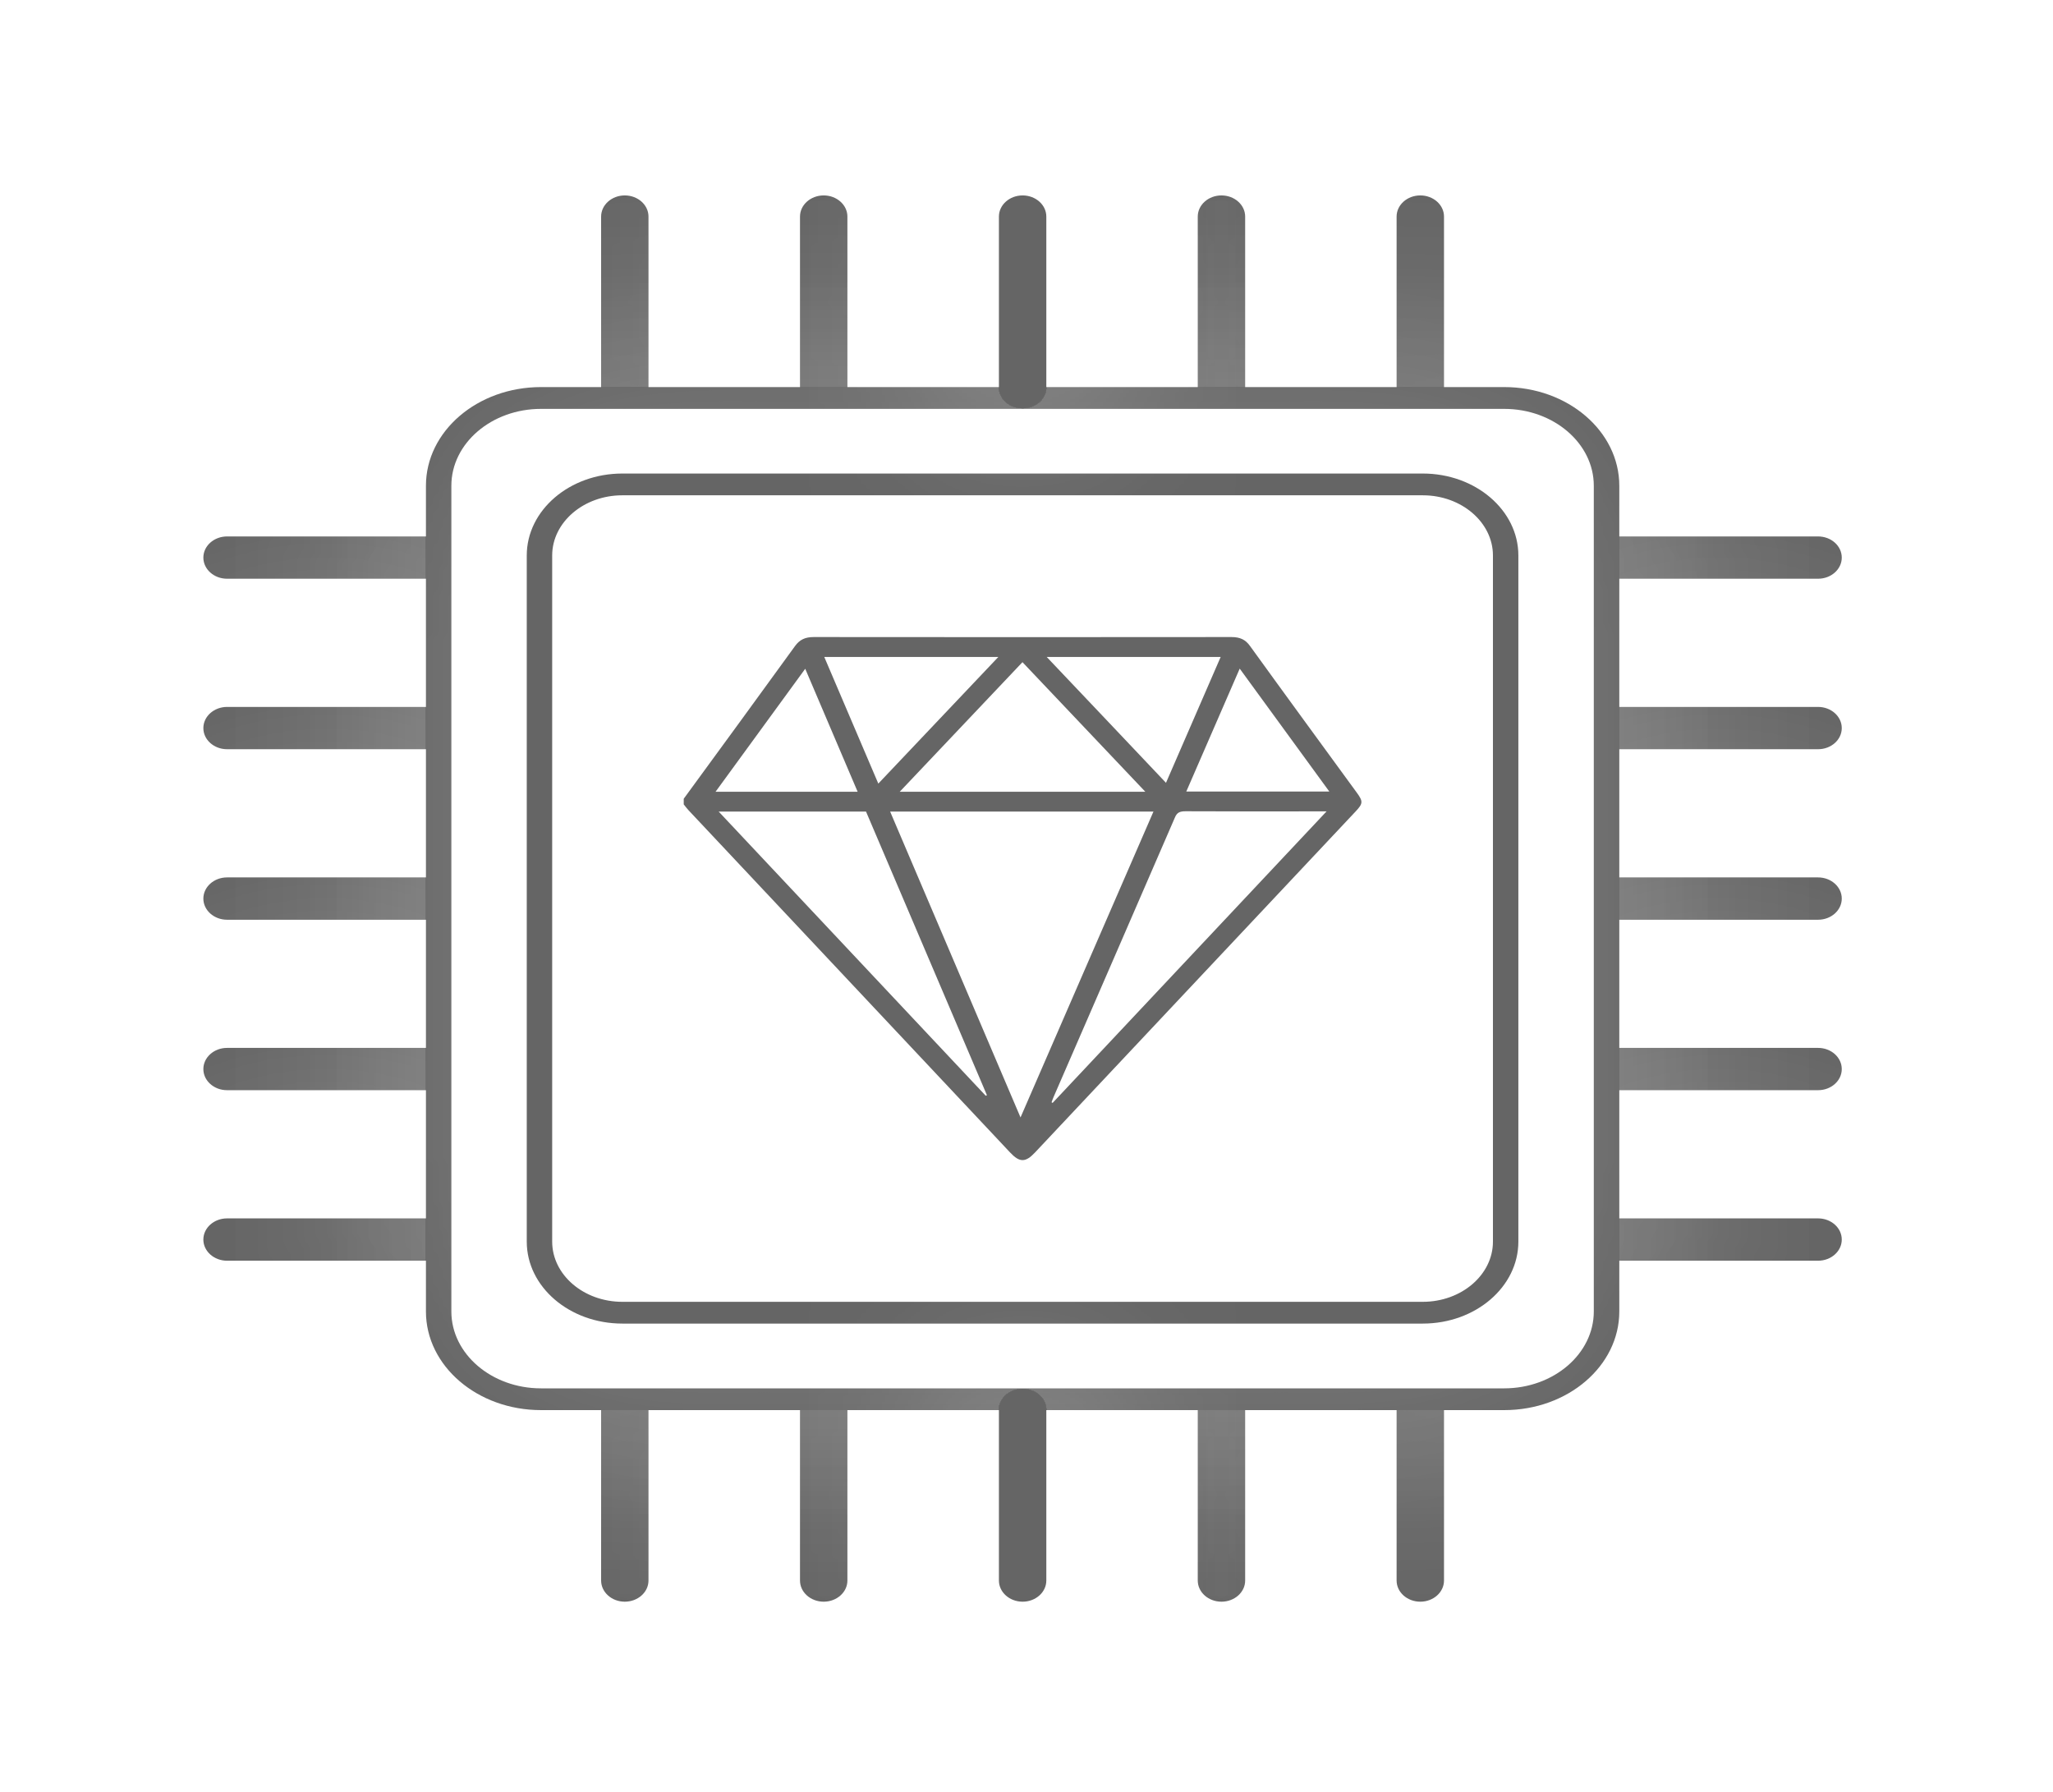
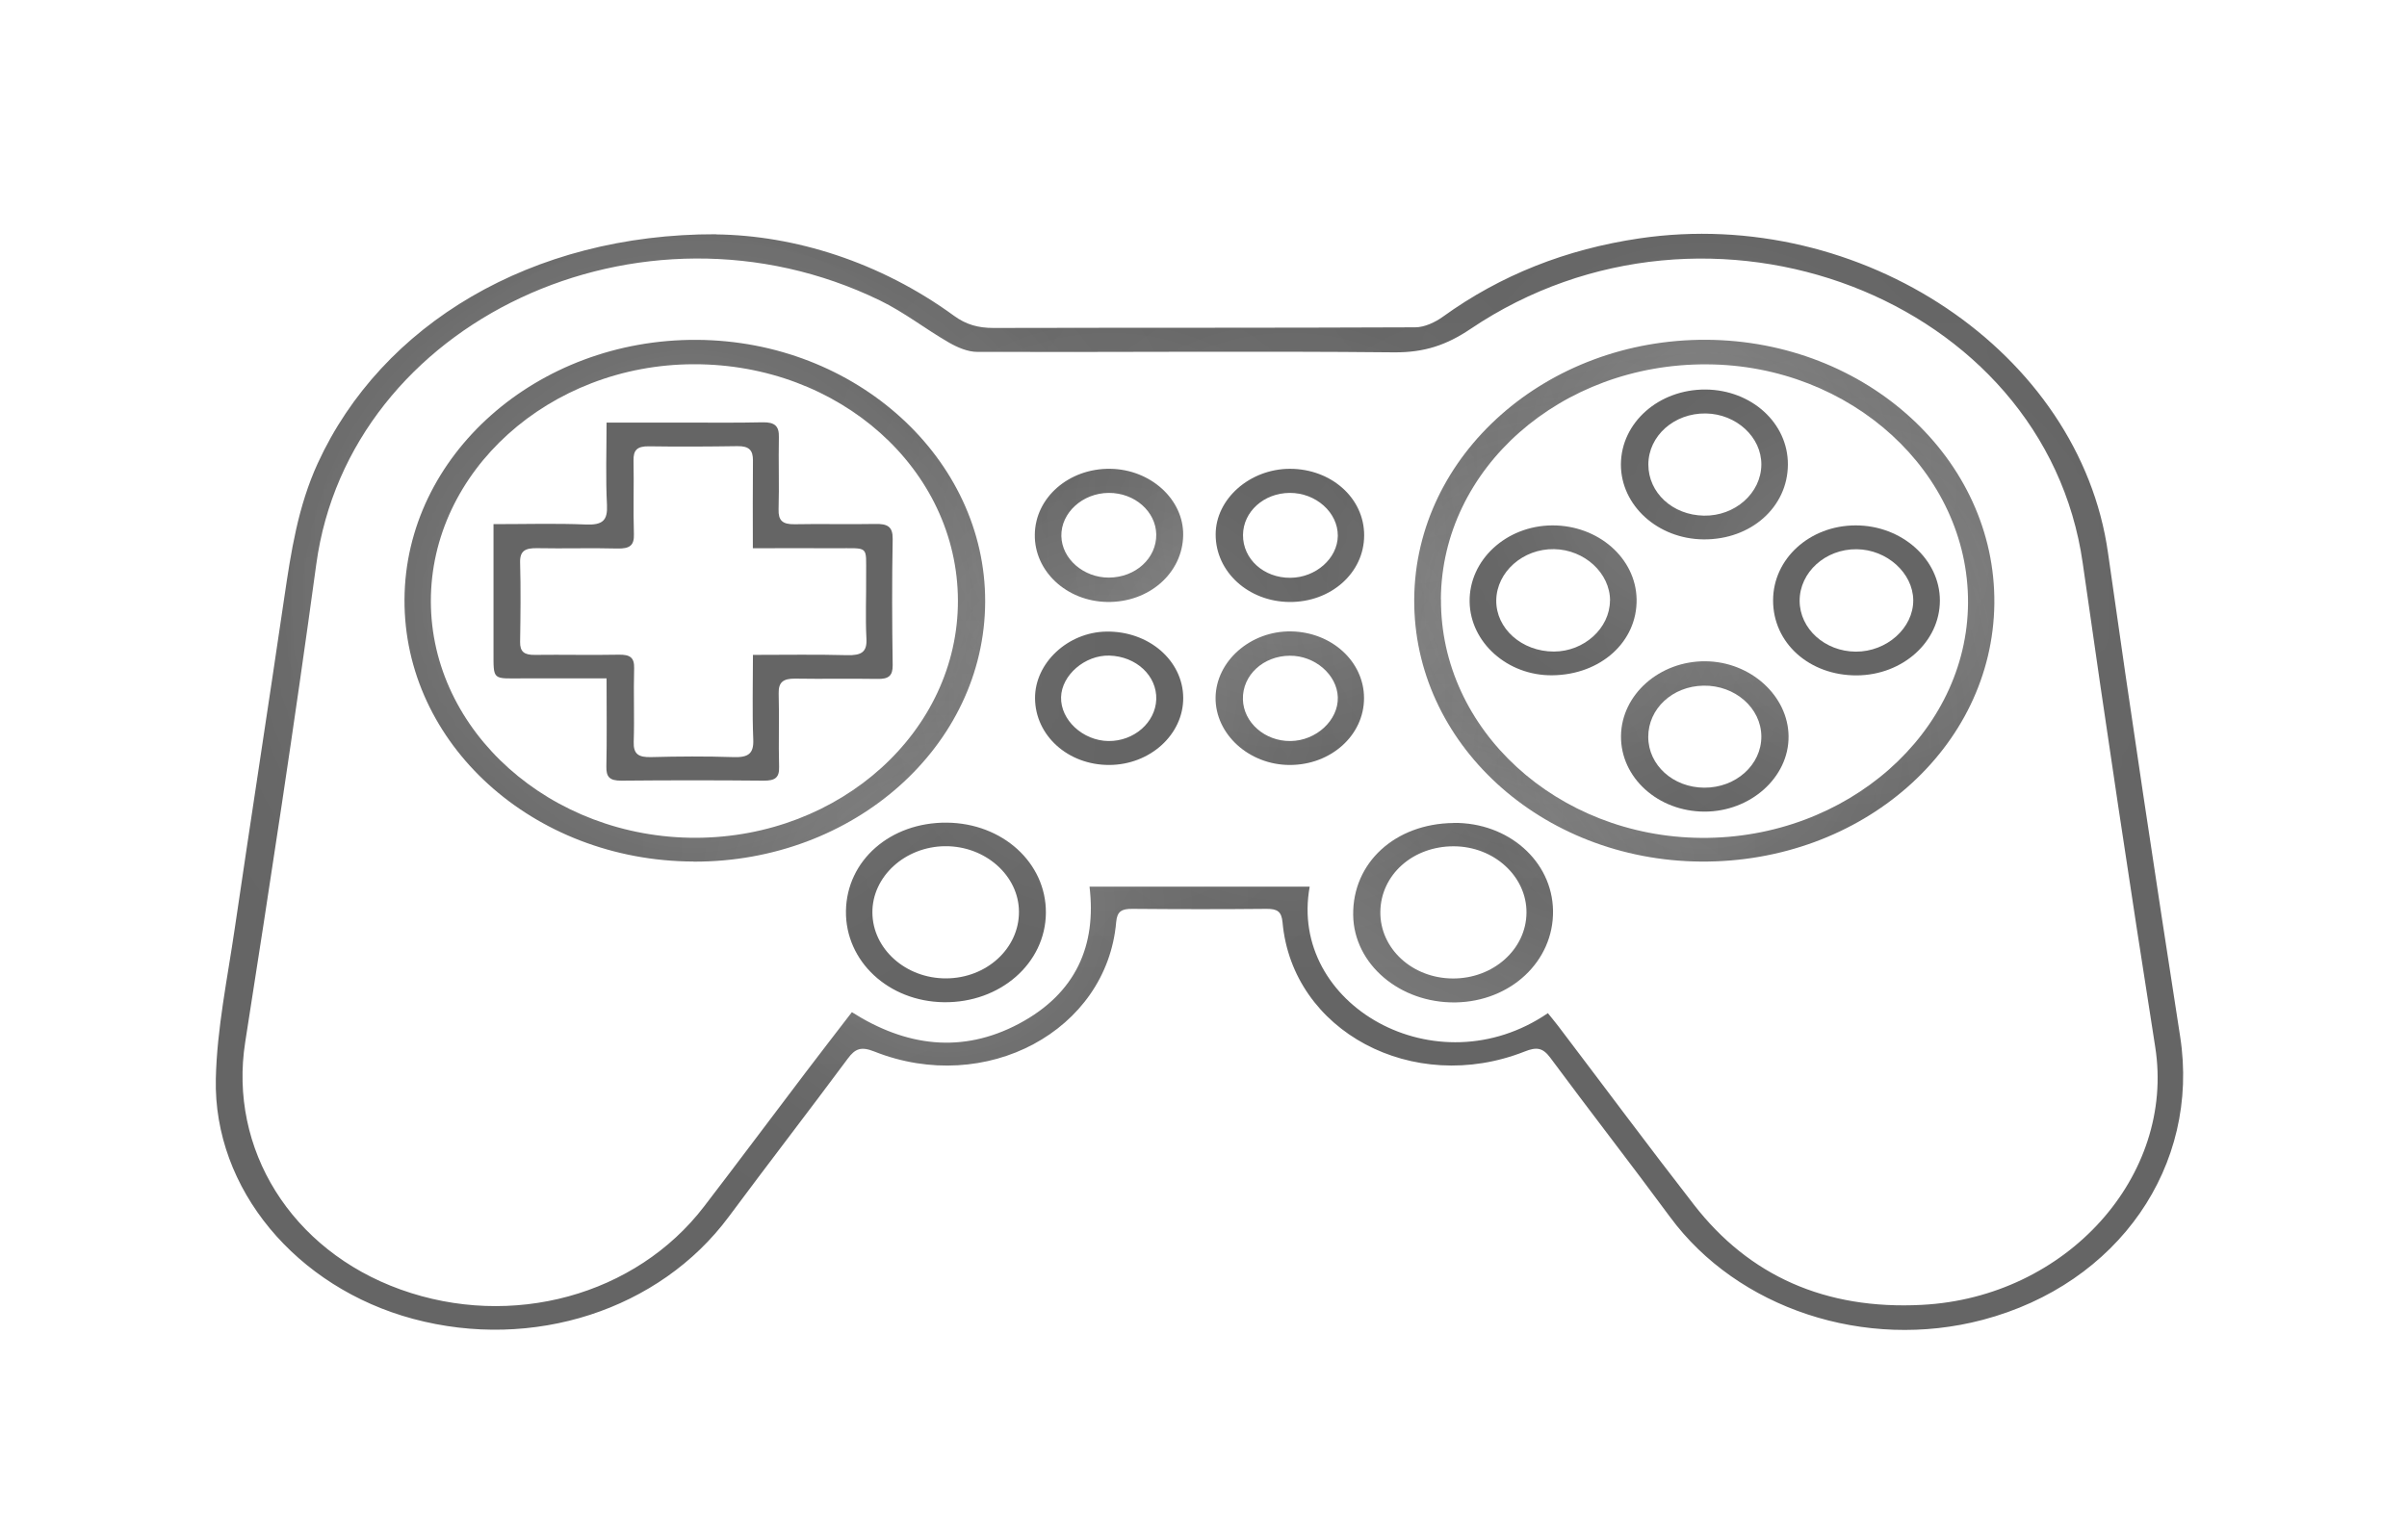
- <svg xmlns="http://www.w3.org/2000/svg" width="55" height="48" viewBox="0 0 55 48" fill="none">
-   <g filter="url(#filter0_d_524_1876)">
-     <path fill-rule="evenodd" clip-rule="evenodd" d="M42.743 14.937C42.743 14.623 43.028 14.37 43.378 14.37H48.706C49.057 14.37 49.341 14.623 49.341 14.937C49.341 15.249 49.057 15.503 48.706 15.503H43.378C43.028 15.503 42.743 15.249 42.743 14.937Z" fill="#656565" />
+ <svg xmlns="http://www.w3.org/2000/svg" width="75" height="48" viewBox="0 0 75 48" fill="none">
+   <g filter="url(#filter0_d_524_1920)">
+     <path d="M44.066 18.67C44.1 14.179 48.185 10.56 53.181 10.591C58.161 10.621 62.19 14.319 62.142 18.814C62.092 23.311 58.017 26.893 52.993 26.854C48.019 26.814 44.031 23.159 44.066 18.67ZM44.899 18.676C44.877 22.745 48.52 26.083 53.015 26.116C57.55 26.147 61.303 22.835 61.322 18.788C61.341 14.73 57.679 11.381 53.19 11.356C48.63 11.328 44.921 14.604 44.896 18.678L44.899 18.676Z" fill="#656565" />
  </g>
-   <g filter="url(#filter1_d_524_1876)">
-     <path fill-rule="evenodd" clip-rule="evenodd" d="M42.743 19.504C42.743 19.191 43.028 18.937 43.378 18.937H48.706C49.057 18.937 49.341 19.191 49.341 19.504C49.341 19.817 49.057 20.07 48.706 20.07H43.378C43.028 20.07 42.743 19.817 42.743 19.504Z" fill="#656565" />
+   <g filter="url(#filter1_d_524_1920)">
+     <path d="M45.29 25.649C46.997 25.63 48.369 26.84 48.391 28.387C48.413 29.958 47.075 31.216 45.353 31.244C43.614 31.269 42.183 30.048 42.164 28.52C42.142 26.89 43.47 25.672 45.29 25.652V25.649ZM47.564 28.449C47.573 27.315 46.552 26.381 45.296 26.378C44.021 26.375 43.022 27.267 43.01 28.424C43 29.569 44.006 30.492 45.268 30.498C46.53 30.504 47.555 29.589 47.564 28.449Z" fill="#656565" />
  </g>
-   <g filter="url(#filter2_d_524_1876)">
-     <path fill-rule="evenodd" clip-rule="evenodd" d="M42.743 24.071C42.743 23.758 43.028 23.504 43.378 23.504H48.706C49.057 23.504 49.341 23.758 49.341 24.071C49.341 24.384 49.057 24.638 48.706 24.638H43.378C43.028 24.638 42.743 24.384 42.743 24.071Z" fill="#656565" />
+   <g filter="url(#filter2_d_524_1920)">
+     <path d="M22.315 7.306C24.755 7.337 27.418 8.159 29.729 9.845C30.108 10.12 30.481 10.222 30.957 10.222C35.336 10.211 39.718 10.222 44.098 10.202C44.389 10.202 44.724 10.042 44.962 9.87C46.763 8.57 48.799 7.768 51.083 7.43C58.011 6.409 64.802 10.982 65.683 17.229C66.394 22.261 67.152 27.287 67.932 32.31C68.555 36.332 66.012 40.021 61.78 41.138C58.118 42.106 54.14 40.787 52.038 37.933C50.81 36.267 49.535 34.629 48.304 32.966C48.072 32.654 47.878 32.626 47.506 32.775C44.026 34.148 40.267 32.142 39.963 28.748C39.931 28.416 39.809 28.325 39.462 28.328C38.071 28.342 36.68 28.34 35.289 28.328C34.951 28.325 34.81 28.401 34.779 28.739C34.487 32.13 30.713 34.154 27.245 32.775C26.832 32.611 26.647 32.682 26.415 32.997C25.191 34.646 23.931 36.276 22.707 37.925C20.552 40.829 16.611 42.112 12.871 41.107C9.238 40.131 6.647 37.063 6.725 33.622C6.76 32.054 7.089 30.489 7.317 28.925C7.822 25.491 8.354 22.058 8.858 18.625C9.068 17.201 9.284 15.785 9.902 14.437C11.891 10.106 16.567 7.287 22.315 7.301V7.306ZM48.226 31.573C48.336 31.711 48.448 31.843 48.555 31.984C49.965 33.841 51.355 35.713 52.787 37.556C54.503 39.765 56.874 40.829 59.885 40.671C64.398 40.438 67.784 36.647 67.155 32.634C66.365 27.611 65.611 22.584 64.896 17.553C63.722 9.285 53.25 5.249 45.824 10.25C45.072 10.757 44.38 10.99 43.434 10.982C39.105 10.939 34.776 10.982 30.45 10.968C30.155 10.968 29.83 10.827 29.57 10.678C28.84 10.258 28.179 9.735 27.421 9.366C19.966 5.742 10.885 10.022 9.855 17.587C9.178 22.559 8.417 27.523 7.64 32.485C7.12 35.806 9.065 38.966 12.483 40.193C15.944 41.437 19.812 40.381 21.939 37.604C22.995 36.228 24.029 34.84 25.078 33.459C25.557 32.828 26.04 32.203 26.544 31.548C28.22 32.614 29.971 32.853 31.75 31.908C33.535 30.959 34.168 29.459 33.949 27.636H40.809C40.135 31.32 44.755 33.957 48.235 31.576L48.226 31.573Z" fill="#656565" />
  </g>
-   <g filter="url(#filter3_d_524_1876)">
-     <path fill-rule="evenodd" clip-rule="evenodd" d="M42.743 28.638C42.743 28.325 43.028 28.071 43.378 28.071H48.706C49.057 28.071 49.341 28.325 49.341 28.638C49.341 28.951 49.057 29.204 48.706 29.204H43.378C43.028 29.204 42.743 28.951 42.743 28.638Z" fill="#656565" />
+   <g filter="url(#filter3_d_524_1920)">
+     <path d="M21.607 26.853C16.604 26.834 12.579 23.181 12.604 18.681C12.629 14.201 16.726 10.562 21.716 10.593C26.672 10.621 30.712 14.296 30.697 18.76C30.681 23.248 26.612 26.876 21.607 26.856V26.853ZM29.848 18.72C29.838 14.629 26.161 11.341 21.61 11.353C17.112 11.364 13.422 14.696 13.425 18.74C13.428 22.795 17.159 26.124 21.685 26.113C26.195 26.099 29.857 22.784 29.848 18.718V18.72Z" fill="#656565" />
  </g>
-   <g filter="url(#filter4_d_524_1876)">
-     <path fill-rule="evenodd" clip-rule="evenodd" d="M42.743 33.205C42.743 32.892 43.028 32.638 43.378 32.638H48.706C49.057 32.638 49.341 32.892 49.341 33.205C49.341 33.518 49.057 33.772 48.706 33.772H43.378C43.028 33.772 42.743 33.518 42.743 33.205Z" fill="#656565" />
+   <g filter="url(#filter4_d_524_1920)">
+     <path d="M26.359 28.396C26.381 26.82 27.74 25.627 29.5 25.641C31.239 25.655 32.602 26.896 32.589 28.455C32.576 30.025 31.167 31.261 29.41 31.238C27.684 31.216 26.337 29.96 26.359 28.393V28.396ZM31.75 28.424C31.75 27.296 30.706 26.367 29.453 26.375C28.201 26.384 27.173 27.321 27.183 28.447C27.192 29.581 28.226 30.501 29.482 30.495C30.738 30.49 31.753 29.564 31.75 28.421V28.424Z" fill="#656565" />
  </g>
-   <g filter="url(#filter5_d_524_1876)">
-     <path fill-rule="evenodd" clip-rule="evenodd" d="M5.448 14.937C5.448 14.623 5.733 14.37 6.083 14.37H11.411C11.762 14.37 12.046 14.623 12.046 14.937C12.046 15.249 11.762 15.503 11.411 15.503H6.083C5.733 15.503 5.448 15.249 5.448 14.937Z" fill="#656565" />
+   <g filter="url(#filter5_d_524_1920)">
+     <path d="M36.867 16.683C36.848 17.868 35.796 18.788 34.49 18.762C33.23 18.737 32.228 17.803 32.244 16.663C32.256 15.509 33.306 14.595 34.593 14.612C35.852 14.628 36.886 15.568 36.867 16.686V16.683ZM36.028 16.657C36.015 15.94 35.354 15.36 34.549 15.363C33.732 15.366 33.055 15.985 33.071 16.711C33.086 17.42 33.766 18.008 34.556 18.003C35.386 17.997 36.04 17.398 36.028 16.655V16.657Z" fill="#656565" />
  </g>
-   <g filter="url(#filter6_d_524_1876)">
-     <path fill-rule="evenodd" clip-rule="evenodd" d="M5.448 19.504C5.448 19.191 5.733 18.937 6.083 18.937H11.411C11.762 18.937 12.046 19.191 12.046 19.504C12.046 19.817 11.762 20.07 11.411 20.07H6.083C5.733 20.07 5.448 19.817 5.448 19.504Z" fill="#656565" />
+   <g filter="url(#filter6_d_524_1920)">
+     <path d="M40.188 23.843C38.919 23.843 37.867 22.883 37.876 21.746C37.889 20.606 38.966 19.661 40.228 19.68C41.494 19.7 42.502 20.62 42.502 21.76C42.502 22.917 41.472 23.846 40.185 23.843H40.188ZM40.21 23.097C41.011 23.091 41.707 22.447 41.685 21.732C41.663 21.031 40.971 20.432 40.188 20.438C39.361 20.443 38.709 21.048 38.728 21.797C38.744 22.517 39.411 23.105 40.206 23.097H40.21Z" fill="#656565" />
  </g>
-   <g filter="url(#filter7_d_524_1876)">
-     <path fill-rule="evenodd" clip-rule="evenodd" d="M5.448 24.071C5.448 23.758 5.733 23.504 6.083 23.504H11.411C11.762 23.504 12.046 23.758 12.046 24.071C12.046 24.384 11.762 24.638 11.411 24.638H6.083C5.733 24.638 5.448 24.384 5.448 24.071Z" fill="#656565" />
+   <g filter="url(#filter7_d_524_1920)">
+     <path d="M42.506 16.692C42.503 17.857 41.469 18.774 40.179 18.763C38.894 18.752 37.876 17.82 37.879 16.658C37.879 15.552 38.941 14.615 40.191 14.612C41.485 14.612 42.512 15.529 42.506 16.692ZM38.731 16.675C38.725 17.426 39.38 18.017 40.21 18.009C41.002 18.003 41.679 17.401 41.685 16.7C41.691 15.974 41.002 15.36 40.188 15.363C39.383 15.366 38.738 15.946 38.731 16.672V16.675Z" fill="#656565" />
  </g>
-   <g filter="url(#filter8_d_524_1876)">
-     <path fill-rule="evenodd" clip-rule="evenodd" d="M5.448 28.638C5.448 28.325 5.733 28.071 6.083 28.071H11.411C11.762 28.071 12.046 28.325 12.046 28.638C12.046 28.951 11.762 29.204 11.411 29.204H6.083C5.733 29.204 5.448 28.951 5.448 28.638Z" fill="#656565" />
+   <g filter="url(#filter8_d_524_1920)">
+     <path d="M34.565 23.843C33.281 23.848 32.257 22.928 32.251 21.763C32.244 20.665 33.272 19.706 34.468 19.686C35.79 19.663 36.858 20.584 36.868 21.746C36.877 22.891 35.837 23.84 34.562 23.843H34.565ZM34.54 23.097C35.333 23.105 36.003 22.52 36.028 21.799C36.053 21.062 35.402 20.457 34.565 20.434C33.807 20.415 33.081 21.04 33.062 21.729C33.043 22.441 33.742 23.088 34.54 23.097Z" fill="#656565" />
  </g>
-   <g filter="url(#filter9_d_524_1876)">
-     <path fill-rule="evenodd" clip-rule="evenodd" d="M5.448 33.205C5.448 32.892 5.733 32.638 6.083 32.638H11.411C11.762 32.638 12.046 32.892 12.046 33.205C12.046 33.518 11.762 33.772 11.411 33.772H6.083C5.733 33.772 5.448 33.518 5.448 33.205Z" fill="#656565" />
+   <g filter="url(#filter9_d_524_1920)">
+     <path d="M15.377 16.337C16.385 16.337 17.319 16.309 18.252 16.348C18.788 16.371 18.935 16.213 18.913 15.741C18.869 14.905 18.9 14.063 18.9 13.171C19.737 13.171 20.498 13.171 21.259 13.171C22.092 13.171 22.929 13.182 23.762 13.163C24.15 13.154 24.279 13.289 24.269 13.627C24.254 14.376 24.282 15.127 24.26 15.876C24.25 16.219 24.376 16.348 24.764 16.34C25.597 16.323 26.434 16.348 27.267 16.331C27.652 16.323 27.821 16.41 27.815 16.799C27.79 18.11 27.796 19.422 27.815 20.733C27.818 21.065 27.69 21.169 27.333 21.161C26.481 21.147 25.629 21.166 24.78 21.152C24.401 21.147 24.254 21.265 24.263 21.614C24.285 22.379 24.254 23.145 24.276 23.907C24.285 24.239 24.15 24.335 23.793 24.332C22.315 24.318 20.839 24.318 19.361 24.332C18.985 24.335 18.888 24.208 18.894 23.893C18.913 23.007 18.9 22.12 18.9 21.144C18.017 21.144 17.187 21.144 16.36 21.144C15.317 21.144 15.38 21.242 15.377 20.26C15.377 18.982 15.377 17.702 15.377 16.334V16.337ZM23.452 20.412C24.492 20.412 25.447 20.395 26.396 20.421C26.841 20.432 27.023 20.325 26.997 19.9C26.963 19.247 26.994 18.588 26.988 17.933C26.982 16.982 27.098 17.094 26.033 17.088C25.187 17.083 24.344 17.088 23.458 17.088C23.458 16.126 23.452 15.24 23.461 14.353C23.464 14.041 23.348 13.9 22.979 13.906C22.058 13.92 21.137 13.925 20.216 13.911C19.846 13.906 19.734 14.035 19.74 14.353C19.756 15.119 19.727 15.884 19.752 16.647C19.765 17.001 19.621 17.105 19.239 17.097C18.405 17.074 17.572 17.103 16.739 17.086C16.376 17.08 16.197 17.162 16.206 17.527C16.229 18.355 16.219 19.182 16.206 20.007C16.2 20.316 16.338 20.418 16.67 20.412C17.538 20.401 18.409 20.423 19.276 20.406C19.637 20.398 19.768 20.499 19.759 20.829C19.737 21.594 19.771 22.36 19.746 23.122C19.734 23.499 19.887 23.609 20.291 23.598C21.14 23.575 21.995 23.57 22.844 23.598C23.314 23.615 23.489 23.494 23.471 23.052C23.436 22.196 23.461 21.341 23.461 20.409L23.452 20.412Z" fill="#656565" />
  </g>
-   <g filter="url(#filter10_d_524_1876)">
-     <path fill-rule="evenodd" clip-rule="evenodd" d="M16.738 37.205C17.089 37.205 17.373 37.459 17.373 37.772V42.339C17.373 42.652 17.089 42.906 16.738 42.906C16.388 42.906 16.104 42.652 16.104 42.339V37.772C16.104 37.459 16.388 37.205 16.738 37.205Z" fill="#656565" />
+   <g filter="url(#filter10_d_524_1920)">
+     <path d="M53.109 25.297C51.662 25.294 50.496 24.239 50.509 22.942C50.521 21.65 51.712 20.597 53.146 20.611C54.547 20.625 55.721 21.689 55.73 22.953C55.74 24.23 54.543 25.3 53.109 25.297ZM54.882 22.95C54.875 22.066 54.061 21.354 53.077 21.371C52.109 21.388 51.355 22.092 51.358 22.973C51.361 23.848 52.132 24.546 53.102 24.551C54.089 24.557 54.888 23.837 54.882 22.95Z" fill="#656565" />
  </g>
-   <g filter="url(#filter11_d_524_1876)">
-     <path fill-rule="evenodd" clip-rule="evenodd" d="M22.067 37.205C22.417 37.205 22.702 37.459 22.702 37.772V42.339C22.702 42.652 22.417 42.906 22.067 42.906C21.716 42.906 21.432 42.652 21.432 42.339V37.772C21.432 37.459 21.716 37.205 22.067 37.205Z" fill="#656565" />
+   <g filter="url(#filter11_d_524_1920)">
+     <path d="M48.364 21.048C46.976 21.062 45.814 20.029 45.792 18.76C45.77 17.457 46.932 16.382 48.37 16.376C49.798 16.371 50.97 17.395 50.995 18.673C51.02 20.001 49.876 21.034 48.364 21.048ZM50.168 18.721C50.168 17.865 49.375 17.133 48.426 17.116C47.455 17.099 46.634 17.826 46.622 18.712C46.612 19.59 47.417 20.308 48.417 20.308C49.36 20.308 50.161 19.579 50.165 18.721H50.168Z" fill="#656565" />
  </g>
-   <g filter="url(#filter12_d_524_1876)">
-     <path fill-rule="evenodd" clip-rule="evenodd" d="M32.723 37.205C33.074 37.205 33.358 37.459 33.358 37.772V42.339C33.358 42.652 33.074 42.906 32.723 42.906C32.372 42.906 32.088 42.652 32.088 42.339V37.772C32.088 37.459 32.372 37.205 32.723 37.205Z" fill="#656565" />
+   <g filter="url(#filter12_d_524_1920)">
+     <path d="M55.709 14.482C55.703 15.808 54.556 16.824 53.084 16.812C51.655 16.801 50.503 15.754 50.506 14.474C50.512 13.171 51.687 12.133 53.143 12.141C54.578 12.152 55.715 13.188 55.709 14.479V14.482ZM54.882 14.482C54.888 13.624 54.102 12.901 53.15 12.887C52.166 12.873 51.364 13.585 51.361 14.477C51.361 15.357 52.113 16.053 53.087 16.072C54.061 16.092 54.876 15.369 54.882 14.482Z" fill="#656565" />
  </g>
-   <g filter="url(#filter13_d_524_1876)">
-     <path fill-rule="evenodd" clip-rule="evenodd" d="M38.05 37.205C38.401 37.205 38.685 37.459 38.685 37.772V42.339C38.685 42.652 38.401 42.906 38.05 42.906C37.699 42.906 37.415 42.652 37.415 42.339V37.772C37.415 37.459 37.699 37.205 38.05 37.205Z" fill="#656565" />
-   </g>
-   <g filter="url(#filter14_d_524_1876)">
-     <path fill-rule="evenodd" clip-rule="evenodd" d="M16.738 5.235C17.089 5.235 17.373 5.489 17.373 5.802V10.369C17.373 10.682 17.089 10.936 16.738 10.936C16.388 10.936 16.104 10.682 16.104 10.369V5.802C16.104 5.489 16.388 5.235 16.738 5.235Z" fill="#656565" />
-   </g>
-   <g filter="url(#filter15_d_524_1876)">
-     <path fill-rule="evenodd" clip-rule="evenodd" d="M22.067 5.235C22.417 5.235 22.702 5.489 22.702 5.802V10.369C22.702 10.682 22.417 10.936 22.067 10.936C21.716 10.936 21.432 10.682 21.432 10.369V5.802C21.432 5.489 21.716 5.235 22.067 5.235Z" fill="#656565" />
-   </g>
-   <g filter="url(#filter16_d_524_1876)">
-     <path fill-rule="evenodd" clip-rule="evenodd" d="M32.723 5.235C33.074 5.235 33.358 5.489 33.358 5.802V10.369C33.358 10.682 33.074 10.936 32.723 10.936C32.372 10.936 32.088 10.682 32.088 10.369V5.802C32.088 5.489 32.372 5.235 32.723 5.235Z" fill="#656565" />
-   </g>
-   <g filter="url(#filter17_d_524_1876)">
-     <path fill-rule="evenodd" clip-rule="evenodd" d="M38.05 5.235C38.401 5.235 38.685 5.489 38.685 5.802V10.369C38.685 10.682 38.401 10.936 38.05 10.936C37.699 10.936 37.415 10.682 37.415 10.369V5.802C37.415 5.489 37.699 5.235 38.05 5.235Z" fill="#656565" />
-   </g>
-   <g filter="url(#filter18_d_524_1876)">
-     <path d="M40.296 10.953C41.621 10.953 42.698 11.876 42.698 13.012V35.132C42.698 36.267 41.621 37.191 40.296 37.191H14.494C13.169 37.191 12.092 36.267 12.092 35.132V13.012C12.092 11.876 13.169 10.953 14.494 10.953H40.298H40.296ZM40.298 10.369H14.494C12.79 10.369 11.411 11.552 11.411 13.012V35.132C11.411 36.592 12.79 37.774 14.494 37.774H40.298C42.002 37.774 43.381 36.592 43.381 35.132V13.012C43.381 11.552 42.002 10.369 40.298 10.369Z" fill="#656565" />
-   </g>
-   <g filter="url(#filter19_d_524_1876)">
-     <path d="M38.116 13.268C39.153 13.268 39.996 13.992 39.996 14.88V33.261C39.996 34.15 39.153 34.873 38.116 34.873H16.673C15.636 34.873 14.793 34.15 14.793 33.261V14.88C14.793 13.992 15.636 13.268 16.673 13.268H38.116ZM38.116 12.685H16.673C15.258 12.685 14.112 13.669 14.112 14.88V33.261C14.112 34.474 15.26 35.456 16.673 35.456H38.116C39.532 35.456 40.677 34.472 40.677 33.261V14.88C40.677 13.667 39.529 12.685 38.116 12.685Z" fill="#656565" />
-   </g>
-   <g filter="url(#filter20_d_524_1876)">
-     <path fill-rule="evenodd" clip-rule="evenodd" d="M27.396 37.205C27.746 37.205 28.031 37.459 28.031 37.772V42.339C28.031 42.652 27.746 42.906 27.396 42.906C27.045 42.906 26.761 42.652 26.761 42.339V37.772C26.761 37.459 27.045 37.205 27.396 37.205Z" fill="#656565" />
-   </g>
-   <g filter="url(#filter21_d_524_1876)">
-     <path fill-rule="evenodd" clip-rule="evenodd" d="M27.396 5.235C27.746 5.235 28.031 5.489 28.031 5.802V10.369C28.031 10.682 27.746 10.936 27.396 10.936C27.045 10.936 26.761 10.682 26.761 10.369V5.802C26.761 5.489 27.045 5.235 27.396 5.235Z" fill="#656565" />
-   </g>
-   <g filter="url(#filter22_d_524_1876)">
-     <path d="M18.317 21.397C19.313 20.034 20.311 18.671 21.3 17.305C21.425 17.134 21.57 17.065 21.803 17.065C25.532 17.069 29.261 17.069 32.988 17.065C33.221 17.065 33.367 17.134 33.489 17.306C34.437 18.619 35.394 19.925 36.349 21.234C36.519 21.467 36.517 21.524 36.32 21.734C33.455 24.78 30.59 27.829 27.726 30.875C27.474 31.144 27.315 31.144 27.063 30.875C24.192 27.821 21.32 24.765 18.449 21.708C18.401 21.658 18.36 21.601 18.317 21.547C18.317 21.496 18.317 21.446 18.317 21.395V21.397ZM23.847 21.741C25.011 24.471 26.168 27.185 27.34 29.934C28.535 27.185 29.715 24.469 30.901 21.741H23.847ZM28.17 29.528L28.2 29.544C30.638 26.95 33.074 24.358 35.539 21.735H35.306C34.124 21.735 32.943 21.739 31.763 21.732C31.6 21.732 31.529 21.77 31.475 21.901C30.395 24.397 29.309 26.892 28.225 29.388C28.204 29.435 28.188 29.482 28.172 29.528H28.17ZM19.252 21.739C21.654 24.294 24.031 26.824 26.408 29.353L26.44 29.338C25.36 26.806 24.28 24.275 23.201 21.741H19.252V21.739ZM30.683 21.209C29.574 20.038 28.488 18.893 27.392 17.738L24.104 21.209H30.683ZM23.53 20.991L26.746 17.598H22.082L23.53 20.991ZM28.041 17.598C29.116 18.732 30.169 19.84 31.237 20.97C31.731 19.832 32.212 18.722 32.702 17.598H28.041ZM33.212 17.911C32.729 19.023 32.258 20.11 31.781 21.203H35.612C34.809 20.102 34.02 19.019 33.212 17.911ZM21.572 17.915L19.17 21.209H22.976L21.572 17.915Z" fill="#656565" />
+   <g filter="url(#filter13_d_524_1920)">
+     <path d="M57.858 21.051C56.379 21.059 55.245 20.043 55.248 18.712C55.248 17.415 56.389 16.379 57.817 16.376C59.258 16.373 60.448 17.434 60.445 18.723C60.442 20.004 59.286 21.042 57.858 21.051ZM56.075 18.729C56.079 19.599 56.862 20.305 57.823 20.311C58.791 20.316 59.621 19.573 59.615 18.706C59.606 17.859 58.794 17.128 57.852 17.119C56.877 17.108 56.072 17.84 56.075 18.729Z" fill="#656565" />
  </g>
  <defs>
-     <filter id="filter0_d_524_1876" x="37.665" y="9.292" width="16.753" height="11.289" filterUnits="userSpaceOnUse" color-interpolation-filters="sRGB">
+     <filter id="filter0_d_524_1920" x="37.776" y="4.301" width="30.656" height="28.842" filterUnits="userSpaceOnUse" color-interpolation-filters="sRGB">
      <feFlood flood-opacity="0" result="BackgroundImageFix" />
      <feColorMatrix in="SourceAlpha" type="matrix" values="0 0 0 0 0 0 0 0 0 0 0 0 0 0 0 0 0 0 127 0" result="hardAlpha" />
      <feOffset />
-       <feGaussianBlur stdDeviation="2.539" />
+       <feGaussianBlur stdDeviation="3.145" />
      <feComposite in2="hardAlpha" operator="out" />
      <feColorMatrix type="matrix" values="0 0 0 0 1 0 0 0 0 1 0 0 0 0 1 0 0 0 1 0" />
-       <feBlend mode="normal" in2="BackgroundImageFix" result="effect1_dropShadow_524_1876" />
-       <feBlend mode="normal" in="SourceGraphic" in2="effect1_dropShadow_524_1876" result="shape" />
+       <feBlend mode="normal" in2="BackgroundImageFix" result="effect1_dropShadow_524_1920" />
+       <feBlend mode="normal" in="SourceGraphic" in2="effect1_dropShadow_524_1920" result="shape" />
    </filter>
-     <filter id="filter1_d_524_1876" x="37.665" y="13.859" width="16.753" height="11.289" filterUnits="userSpaceOnUse" color-interpolation-filters="sRGB">
+     <filter id="filter1_d_524_1920" x="35.874" y="19.36" width="18.806" height="18.174" filterUnits="userSpaceOnUse" color-interpolation-filters="sRGB">
      <feFlood flood-opacity="0" result="BackgroundImageFix" />
      <feColorMatrix in="SourceAlpha" type="matrix" values="0 0 0 0 0 0 0 0 0 0 0 0 0 0 0 0 0 0 127 0" result="hardAlpha" />
      <feOffset />
-       <feGaussianBlur stdDeviation="2.539" />
+       <feGaussianBlur stdDeviation="3.145" />
      <feComposite in2="hardAlpha" operator="out" />
      <feColorMatrix type="matrix" values="0 0 0 0 1 0 0 0 0 1 0 0 0 0 1 0 0 0 1 0" />
-       <feBlend mode="normal" in2="BackgroundImageFix" result="effect1_dropShadow_524_1876" />
-       <feBlend mode="normal" in="SourceGraphic" in2="effect1_dropShadow_524_1876" result="shape" />
+       <feBlend mode="normal" in2="BackgroundImageFix" result="effect1_dropShadow_524_1920" />
+       <feBlend mode="normal" in="SourceGraphic" in2="effect1_dropShadow_524_1920" result="shape" />
    </filter>
-     <filter id="filter2_d_524_1876" x="37.665" y="18.426" width="16.753" height="11.289" filterUnits="userSpaceOnUse" color-interpolation-filters="sRGB">
+     <filter id="filter2_d_524_1920" x="0.434" y="0.998" width="73.88" height="46.745" filterUnits="userSpaceOnUse" color-interpolation-filters="sRGB">
      <feFlood flood-opacity="0" result="BackgroundImageFix" />
      <feColorMatrix in="SourceAlpha" type="matrix" values="0 0 0 0 0 0 0 0 0 0 0 0 0 0 0 0 0 0 127 0" result="hardAlpha" />
      <feOffset />
-       <feGaussianBlur stdDeviation="2.539" />
+       <feGaussianBlur stdDeviation="3.145" />
      <feComposite in2="hardAlpha" operator="out" />
      <feColorMatrix type="matrix" values="0 0 0 0 1 0 0 0 0 1 0 0 0 0 1 0 0 0 1 0" />
-       <feBlend mode="normal" in2="BackgroundImageFix" result="effect1_dropShadow_524_1876" />
-       <feBlend mode="normal" in="SourceGraphic" in2="effect1_dropShadow_524_1876" result="shape" />
+       <feBlend mode="normal" in2="BackgroundImageFix" result="effect1_dropShadow_524_1920" />
+       <feBlend mode="normal" in="SourceGraphic" in2="effect1_dropShadow_524_1920" result="shape" />
    </filter>
-     <filter id="filter3_d_524_1876" x="37.665" y="22.993" width="16.753" height="11.289" filterUnits="userSpaceOnUse" color-interpolation-filters="sRGB">
+     <filter id="filter3_d_524_1920" x="6.315" y="4.303" width="30.671" height="28.842" filterUnits="userSpaceOnUse" color-interpolation-filters="sRGB">
      <feFlood flood-opacity="0" result="BackgroundImageFix" />
      <feColorMatrix in="SourceAlpha" type="matrix" values="0 0 0 0 0 0 0 0 0 0 0 0 0 0 0 0 0 0 127 0" result="hardAlpha" />
      <feOffset />
-       <feGaussianBlur stdDeviation="2.539" />
+       <feGaussianBlur stdDeviation="3.145" />
      <feComposite in2="hardAlpha" operator="out" />
      <feColorMatrix type="matrix" values="0 0 0 0 1 0 0 0 0 1 0 0 0 0 1 0 0 0 1 0" />
-       <feBlend mode="normal" in2="BackgroundImageFix" result="effect1_dropShadow_524_1876" />
-       <feBlend mode="normal" in="SourceGraphic" in2="effect1_dropShadow_524_1876" result="shape" />
+       <feBlend mode="normal" in2="BackgroundImageFix" result="effect1_dropShadow_524_1920" />
+       <feBlend mode="normal" in="SourceGraphic" in2="effect1_dropShadow_524_1920" result="shape" />
    </filter>
-     <filter id="filter4_d_524_1876" x="37.665" y="27.56" width="16.753" height="11.289" filterUnits="userSpaceOnUse" color-interpolation-filters="sRGB">
+     <filter id="filter4_d_524_1920" x="20.069" y="19.351" width="18.809" height="18.177" filterUnits="userSpaceOnUse" color-interpolation-filters="sRGB">
      <feFlood flood-opacity="0" result="BackgroundImageFix" />
      <feColorMatrix in="SourceAlpha" type="matrix" values="0 0 0 0 0 0 0 0 0 0 0 0 0 0 0 0 0 0 127 0" result="hardAlpha" />
      <feOffset />
-       <feGaussianBlur stdDeviation="2.539" />
+       <feGaussianBlur stdDeviation="3.145" />
      <feComposite in2="hardAlpha" operator="out" />
      <feColorMatrix type="matrix" values="0 0 0 0 1 0 0 0 0 1 0 0 0 0 1 0 0 0 1 0" />
-       <feBlend mode="normal" in2="BackgroundImageFix" result="effect1_dropShadow_524_1876" />
-       <feBlend mode="normal" in="SourceGraphic" in2="effect1_dropShadow_524_1876" result="shape" />
+       <feBlend mode="normal" in2="BackgroundImageFix" result="effect1_dropShadow_524_1920" />
+       <feBlend mode="normal" in="SourceGraphic" in2="effect1_dropShadow_524_1920" result="shape" />
    </filter>
-     <filter id="filter5_d_524_1876" x="0.37" y="9.292" width="16.753" height="11.289" filterUnits="userSpaceOnUse" color-interpolation-filters="sRGB">
+     <filter id="filter5_d_524_1920" x="25.954" y="8.322" width="17.203" height="16.73" filterUnits="userSpaceOnUse" color-interpolation-filters="sRGB">
      <feFlood flood-opacity="0" result="BackgroundImageFix" />
      <feColorMatrix in="SourceAlpha" type="matrix" values="0 0 0 0 0 0 0 0 0 0 0 0 0 0 0 0 0 0 127 0" result="hardAlpha" />
      <feOffset />
-       <feGaussianBlur stdDeviation="2.539" />
+       <feGaussianBlur stdDeviation="3.145" />
      <feComposite in2="hardAlpha" operator="out" />
      <feColorMatrix type="matrix" values="0 0 0 0 1 0 0 0 0 1 0 0 0 0 1 0 0 0 1 0" />
-       <feBlend mode="normal" in2="BackgroundImageFix" result="effect1_dropShadow_524_1876" />
-       <feBlend mode="normal" in="SourceGraphic" in2="effect1_dropShadow_524_1876" result="shape" />
+       <feBlend mode="normal" in2="BackgroundImageFix" result="effect1_dropShadow_524_1920" />
+       <feBlend mode="normal" in="SourceGraphic" in2="effect1_dropShadow_524_1920" result="shape" />
    </filter>
-     <filter id="filter6_d_524_1876" x="0.37" y="13.859" width="16.753" height="11.289" filterUnits="userSpaceOnUse" color-interpolation-filters="sRGB">
+     <filter id="filter6_d_524_1920" x="31.587" y="13.391" width="17.205" height="16.741" filterUnits="userSpaceOnUse" color-interpolation-filters="sRGB">
      <feFlood flood-opacity="0" result="BackgroundImageFix" />
      <feColorMatrix in="SourceAlpha" type="matrix" values="0 0 0 0 0 0 0 0 0 0 0 0 0 0 0 0 0 0 127 0" result="hardAlpha" />
      <feOffset />
-       <feGaussianBlur stdDeviation="2.539" />
+       <feGaussianBlur stdDeviation="3.145" />
      <feComposite in2="hardAlpha" operator="out" />
      <feColorMatrix type="matrix" values="0 0 0 0 1 0 0 0 0 1 0 0 0 0 1 0 0 0 1 0" />
-       <feBlend mode="normal" in2="BackgroundImageFix" result="effect1_dropShadow_524_1876" />
-       <feBlend mode="normal" in="SourceGraphic" in2="effect1_dropShadow_524_1876" result="shape" />
+       <feBlend mode="normal" in2="BackgroundImageFix" result="effect1_dropShadow_524_1920" />
+       <feBlend mode="normal" in="SourceGraphic" in2="effect1_dropShadow_524_1920" result="shape" />
    </filter>
-     <filter id="filter7_d_524_1876" x="0.37" y="18.426" width="16.753" height="11.289" filterUnits="userSpaceOnUse" color-interpolation-filters="sRGB">
+     <filter id="filter7_d_524_1920" x="31.59" y="8.322" width="17.205" height="16.73" filterUnits="userSpaceOnUse" color-interpolation-filters="sRGB">
      <feFlood flood-opacity="0" result="BackgroundImageFix" />
      <feColorMatrix in="SourceAlpha" type="matrix" values="0 0 0 0 0 0 0 0 0 0 0 0 0 0 0 0 0 0 127 0" result="hardAlpha" />
      <feOffset />
-       <feGaussianBlur stdDeviation="2.539" />
+       <feGaussianBlur stdDeviation="3.145" />
      <feComposite in2="hardAlpha" operator="out" />
      <feColorMatrix type="matrix" values="0 0 0 0 1 0 0 0 0 1 0 0 0 0 1 0 0 0 1 0" />
-       <feBlend mode="normal" in2="BackgroundImageFix" result="effect1_dropShadow_524_1876" />
-       <feBlend mode="normal" in="SourceGraphic" in2="effect1_dropShadow_524_1876" result="shape" />
+       <feBlend mode="normal" in2="BackgroundImageFix" result="effect1_dropShadow_524_1920" />
+       <feBlend mode="normal" in="SourceGraphic" in2="effect1_dropShadow_524_1920" result="shape" />
    </filter>
-     <filter id="filter8_d_524_1876" x="0.37" y="22.993" width="16.753" height="11.289" filterUnits="userSpaceOnUse" color-interpolation-filters="sRGB">
+     <filter id="filter8_d_524_1920" x="25.961" y="13.396" width="17.196" height="16.736" filterUnits="userSpaceOnUse" color-interpolation-filters="sRGB">
      <feFlood flood-opacity="0" result="BackgroundImageFix" />
      <feColorMatrix in="SourceAlpha" type="matrix" values="0 0 0 0 0 0 0 0 0 0 0 0 0 0 0 0 0 0 127 0" result="hardAlpha" />
      <feOffset />
-       <feGaussianBlur stdDeviation="2.539" />
+       <feGaussianBlur stdDeviation="3.145" />
      <feComposite in2="hardAlpha" operator="out" />
      <feColorMatrix type="matrix" values="0 0 0 0 1 0 0 0 0 1 0 0 0 0 1 0 0 0 1 0" />
-       <feBlend mode="normal" in2="BackgroundImageFix" result="effect1_dropShadow_524_1876" />
-       <feBlend mode="normal" in="SourceGraphic" in2="effect1_dropShadow_524_1876" result="shape" />
+       <feBlend mode="normal" in2="BackgroundImageFix" result="effect1_dropShadow_524_1920" />
+       <feBlend mode="normal" in="SourceGraphic" in2="effect1_dropShadow_524_1920" result="shape" />
    </filter>
-     <filter id="filter9_d_524_1876" x="0.37" y="27.56" width="16.753" height="11.289" filterUnits="userSpaceOnUse" color-interpolation-filters="sRGB">
+     <filter id="filter9_d_524_1920" x="9.087" y="6.873" width="25.018" height="23.749" filterUnits="userSpaceOnUse" color-interpolation-filters="sRGB">
      <feFlood flood-opacity="0" result="BackgroundImageFix" />
      <feColorMatrix in="SourceAlpha" type="matrix" values="0 0 0 0 0 0 0 0 0 0 0 0 0 0 0 0 0 0 127 0" result="hardAlpha" />
      <feOffset />
-       <feGaussianBlur stdDeviation="2.539" />
+       <feGaussianBlur stdDeviation="3.145" />
      <feComposite in2="hardAlpha" operator="out" />
      <feColorMatrix type="matrix" values="0 0 0 0 1 0 0 0 0 1 0 0 0 0 1 0 0 0 1 0" />
-       <feBlend mode="normal" in2="BackgroundImageFix" result="effect1_dropShadow_524_1876" />
-       <feBlend mode="normal" in="SourceGraphic" in2="effect1_dropShadow_524_1876" result="shape" />
+       <feBlend mode="normal" in2="BackgroundImageFix" result="effect1_dropShadow_524_1920" />
+       <feBlend mode="normal" in="SourceGraphic" in2="effect1_dropShadow_524_1920" result="shape" />
    </filter>
-     <filter id="filter10_d_524_1876" x="11.026" y="32.127" width="11.425" height="15.856" filterUnits="userSpaceOnUse" color-interpolation-filters="sRGB">
+     <filter id="filter10_d_524_1920" x="44.219" y="14.322" width="17.8" height="17.265" filterUnits="userSpaceOnUse" color-interpolation-filters="sRGB">
      <feFlood flood-opacity="0" result="BackgroundImageFix" />
      <feColorMatrix in="SourceAlpha" type="matrix" values="0 0 0 0 0 0 0 0 0 0 0 0 0 0 0 0 0 0 127 0" result="hardAlpha" />
      <feOffset />
-       <feGaussianBlur stdDeviation="2.539" />
+       <feGaussianBlur stdDeviation="3.145" />
      <feComposite in2="hardAlpha" operator="out" />
      <feColorMatrix type="matrix" values="0 0 0 0 1 0 0 0 0 1 0 0 0 0 1 0 0 0 1 0" />
-       <feBlend mode="normal" in2="BackgroundImageFix" result="effect1_dropShadow_524_1876" />
-       <feBlend mode="normal" in="SourceGraphic" in2="effect1_dropShadow_524_1876" result="shape" />
+       <feBlend mode="normal" in2="BackgroundImageFix" result="effect1_dropShadow_524_1920" />
+       <feBlend mode="normal" in="SourceGraphic" in2="effect1_dropShadow_524_1920" result="shape" />
    </filter>
-     <filter id="filter11_d_524_1876" x="16.354" y="32.127" width="11.425" height="15.856" filterUnits="userSpaceOnUse" color-interpolation-filters="sRGB">
+     <filter id="filter11_d_524_1920" x="39.502" y="10.087" width="17.782" height="17.25" filterUnits="userSpaceOnUse" color-interpolation-filters="sRGB">
      <feFlood flood-opacity="0" result="BackgroundImageFix" />
      <feColorMatrix in="SourceAlpha" type="matrix" values="0 0 0 0 0 0 0 0 0 0 0 0 0 0 0 0 0 0 127 0" result="hardAlpha" />
      <feOffset />
-       <feGaussianBlur stdDeviation="2.539" />
+       <feGaussianBlur stdDeviation="3.145" />
      <feComposite in2="hardAlpha" operator="out" />
      <feColorMatrix type="matrix" values="0 0 0 0 1 0 0 0 0 1 0 0 0 0 1 0 0 0 1 0" />
-       <feBlend mode="normal" in2="BackgroundImageFix" result="effect1_dropShadow_524_1876" />
-       <feBlend mode="normal" in="SourceGraphic" in2="effect1_dropShadow_524_1876" result="shape" />
+       <feBlend mode="normal" in2="BackgroundImageFix" result="effect1_dropShadow_524_1920" />
+       <feBlend mode="normal" in="SourceGraphic" in2="effect1_dropShadow_524_1920" result="shape" />
    </filter>
-     <filter id="filter12_d_524_1876" x="27.01" y="32.127" width="11.425" height="15.856" filterUnits="userSpaceOnUse" color-interpolation-filters="sRGB">
+     <filter id="filter12_d_524_1920" x="44.217" y="5.852" width="17.782" height="17.25" filterUnits="userSpaceOnUse" color-interpolation-filters="sRGB">
      <feFlood flood-opacity="0" result="BackgroundImageFix" />
      <feColorMatrix in="SourceAlpha" type="matrix" values="0 0 0 0 0 0 0 0 0 0 0 0 0 0 0 0 0 0 127 0" result="hardAlpha" />
      <feOffset />
-       <feGaussianBlur stdDeviation="2.539" />
+       <feGaussianBlur stdDeviation="3.145" />
      <feComposite in2="hardAlpha" operator="out" />
      <feColorMatrix type="matrix" values="0 0 0 0 1 0 0 0 0 1 0 0 0 0 1 0 0 0 1 0" />
-       <feBlend mode="normal" in2="BackgroundImageFix" result="effect1_dropShadow_524_1876" />
-       <feBlend mode="normal" in="SourceGraphic" in2="effect1_dropShadow_524_1876" result="shape" />
+       <feBlend mode="normal" in2="BackgroundImageFix" result="effect1_dropShadow_524_1920" />
+       <feBlend mode="normal" in="SourceGraphic" in2="effect1_dropShadow_524_1920" result="shape" />
    </filter>
-     <filter id="filter13_d_524_1876" x="32.337" y="32.127" width="11.425" height="15.856" filterUnits="userSpaceOnUse" color-interpolation-filters="sRGB">
+     <filter id="filter13_d_524_1920" x="48.959" y="10.087" width="17.775" height="17.253" filterUnits="userSpaceOnUse" color-interpolation-filters="sRGB">
      <feFlood flood-opacity="0" result="BackgroundImageFix" />
      <feColorMatrix in="SourceAlpha" type="matrix" values="0 0 0 0 0 0 0 0 0 0 0 0 0 0 0 0 0 0 127 0" result="hardAlpha" />
      <feOffset />
-       <feGaussianBlur stdDeviation="2.539" />
+       <feGaussianBlur stdDeviation="3.145" />
      <feComposite in2="hardAlpha" operator="out" />
      <feColorMatrix type="matrix" values="0 0 0 0 1 0 0 0 0 1 0 0 0 0 1 0 0 0 1 0" />
-       <feBlend mode="normal" in2="BackgroundImageFix" result="effect1_dropShadow_524_1876" />
-       <feBlend mode="normal" in="SourceGraphic" in2="effect1_dropShadow_524_1876" result="shape" />
-     </filter>
-     <filter id="filter14_d_524_1876" x="11.026" y="0.158" width="11.425" height="15.856" filterUnits="userSpaceOnUse" color-interpolation-filters="sRGB">
-       <feFlood flood-opacity="0" result="BackgroundImageFix" />
-       <feColorMatrix in="SourceAlpha" type="matrix" values="0 0 0 0 0 0 0 0 0 0 0 0 0 0 0 0 0 0 127 0" result="hardAlpha" />
-       <feOffset />
-       <feGaussianBlur stdDeviation="2.539" />
-       <feComposite in2="hardAlpha" operator="out" />
-       <feColorMatrix type="matrix" values="0 0 0 0 1 0 0 0 0 1 0 0 0 0 1 0 0 0 1 0" />
-       <feBlend mode="normal" in2="BackgroundImageFix" result="effect1_dropShadow_524_1876" />
-       <feBlend mode="normal" in="SourceGraphic" in2="effect1_dropShadow_524_1876" result="shape" />
-     </filter>
-     <filter id="filter15_d_524_1876" x="16.354" y="0.158" width="11.425" height="15.856" filterUnits="userSpaceOnUse" color-interpolation-filters="sRGB">
-       <feFlood flood-opacity="0" result="BackgroundImageFix" />
-       <feColorMatrix in="SourceAlpha" type="matrix" values="0 0 0 0 0 0 0 0 0 0 0 0 0 0 0 0 0 0 127 0" result="hardAlpha" />
-       <feOffset />
-       <feGaussianBlur stdDeviation="2.539" />
-       <feComposite in2="hardAlpha" operator="out" />
-       <feColorMatrix type="matrix" values="0 0 0 0 1 0 0 0 0 1 0 0 0 0 1 0 0 0 1 0" />
-       <feBlend mode="normal" in2="BackgroundImageFix" result="effect1_dropShadow_524_1876" />
-       <feBlend mode="normal" in="SourceGraphic" in2="effect1_dropShadow_524_1876" result="shape" />
-     </filter>
-     <filter id="filter16_d_524_1876" x="27.01" y="0.158" width="11.425" height="15.856" filterUnits="userSpaceOnUse" color-interpolation-filters="sRGB">
-       <feFlood flood-opacity="0" result="BackgroundImageFix" />
-       <feColorMatrix in="SourceAlpha" type="matrix" values="0 0 0 0 0 0 0 0 0 0 0 0 0 0 0 0 0 0 127 0" result="hardAlpha" />
-       <feOffset />
-       <feGaussianBlur stdDeviation="2.539" />
-       <feComposite in2="hardAlpha" operator="out" />
-       <feColorMatrix type="matrix" values="0 0 0 0 1 0 0 0 0 1 0 0 0 0 1 0 0 0 1 0" />
-       <feBlend mode="normal" in2="BackgroundImageFix" result="effect1_dropShadow_524_1876" />
-       <feBlend mode="normal" in="SourceGraphic" in2="effect1_dropShadow_524_1876" result="shape" />
-     </filter>
-     <filter id="filter17_d_524_1876" x="32.337" y="0.158" width="11.425" height="15.856" filterUnits="userSpaceOnUse" color-interpolation-filters="sRGB">
-       <feFlood flood-opacity="0" result="BackgroundImageFix" />
-       <feColorMatrix in="SourceAlpha" type="matrix" values="0 0 0 0 0 0 0 0 0 0 0 0 0 0 0 0 0 0 127 0" result="hardAlpha" />
-       <feOffset />
-       <feGaussianBlur stdDeviation="2.539" />
-       <feComposite in2="hardAlpha" operator="out" />
-       <feColorMatrix type="matrix" values="0 0 0 0 1 0 0 0 0 1 0 0 0 0 1 0 0 0 1 0" />
-       <feBlend mode="normal" in2="BackgroundImageFix" result="effect1_dropShadow_524_1876" />
-       <feBlend mode="normal" in="SourceGraphic" in2="effect1_dropShadow_524_1876" result="shape" />
-     </filter>
-     <filter id="filter18_d_524_1876" x="6.333" y="5.292" width="42.125" height="37.56" filterUnits="userSpaceOnUse" color-interpolation-filters="sRGB">
-       <feFlood flood-opacity="0" result="BackgroundImageFix" />
-       <feColorMatrix in="SourceAlpha" type="matrix" values="0 0 0 0 0 0 0 0 0 0 0 0 0 0 0 0 0 0 127 0" result="hardAlpha" />
-       <feOffset />
-       <feGaussianBlur stdDeviation="2.539" />
-       <feComposite in2="hardAlpha" operator="out" />
-       <feColorMatrix type="matrix" values="0 0 0 0 1 0 0 0 0 1 0 0 0 0 1 0 0 0 1 0" />
-       <feBlend mode="normal" in2="BackgroundImageFix" result="effect1_dropShadow_524_1876" />
-       <feBlend mode="normal" in="SourceGraphic" in2="effect1_dropShadow_524_1876" result="shape" />
-     </filter>
-     <filter id="filter19_d_524_1876" x="9.034" y="7.607" width="36.72" height="32.927" filterUnits="userSpaceOnUse" color-interpolation-filters="sRGB">
-       <feFlood flood-opacity="0" result="BackgroundImageFix" />
-       <feColorMatrix in="SourceAlpha" type="matrix" values="0 0 0 0 0 0 0 0 0 0 0 0 0 0 0 0 0 0 127 0" result="hardAlpha" />
-       <feOffset />
-       <feGaussianBlur stdDeviation="2.539" />
-       <feComposite in2="hardAlpha" operator="out" />
-       <feColorMatrix type="matrix" values="0 0 0 0 1 0 0 0 0 1 0 0 0 0 1 0 0 0 1 0" />
-       <feBlend mode="normal" in2="BackgroundImageFix" result="effect1_dropShadow_524_1876" />
-       <feBlend mode="normal" in="SourceGraphic" in2="effect1_dropShadow_524_1876" result="shape" />
-     </filter>
-     <filter id="filter20_d_524_1876" x="21.683" y="32.127" width="11.425" height="15.856" filterUnits="userSpaceOnUse" color-interpolation-filters="sRGB">
-       <feFlood flood-opacity="0" result="BackgroundImageFix" />
-       <feColorMatrix in="SourceAlpha" type="matrix" values="0 0 0 0 0 0 0 0 0 0 0 0 0 0 0 0 0 0 127 0" result="hardAlpha" />
-       <feOffset />
-       <feGaussianBlur stdDeviation="2.539" />
-       <feComposite in2="hardAlpha" operator="out" />
-       <feColorMatrix type="matrix" values="0 0 0 0 1 0 0 0 0 1 0 0 0 0 1 0 0 0 1 0" />
-       <feBlend mode="normal" in2="BackgroundImageFix" result="effect1_dropShadow_524_1876" />
-       <feBlend mode="normal" in="SourceGraphic" in2="effect1_dropShadow_524_1876" result="shape" />
-     </filter>
-     <filter id="filter21_d_524_1876" x="21.683" y="0.158" width="11.425" height="15.856" filterUnits="userSpaceOnUse" color-interpolation-filters="sRGB">
-       <feFlood flood-opacity="0" result="BackgroundImageFix" />
-       <feColorMatrix in="SourceAlpha" type="matrix" values="0 0 0 0 0 0 0 0 0 0 0 0 0 0 0 0 0 0 127 0" result="hardAlpha" />
-       <feOffset />
-       <feGaussianBlur stdDeviation="2.539" />
-       <feComposite in2="hardAlpha" operator="out" />
-       <feColorMatrix type="matrix" values="0 0 0 0 1 0 0 0 0 1 0 0 0 0 1 0 0 0 1 0" />
-       <feBlend mode="normal" in2="BackgroundImageFix" result="effect1_dropShadow_524_1876" />
-       <feBlend mode="normal" in="SourceGraphic" in2="effect1_dropShadow_524_1876" result="shape" />
-     </filter>
-     <filter id="filter22_d_524_1876" x="16.234" y="14.982" width="22.322" height="18.178" filterUnits="userSpaceOnUse" color-interpolation-filters="sRGB">
-       <feFlood flood-opacity="0" result="BackgroundImageFix" />
-       <feColorMatrix in="SourceAlpha" type="matrix" values="0 0 0 0 0 0 0 0 0 0 0 0 0 0 0 0 0 0 127 0" result="hardAlpha" />
-       <feOffset />
-       <feGaussianBlur stdDeviation="1.042" />
-       <feComposite in2="hardAlpha" operator="out" />
-       <feColorMatrix type="matrix" values="0 0 0 0 1 0 0 0 0 1 0 0 0 0 1 0 0 0 1 0" />
-       <feBlend mode="normal" in2="BackgroundImageFix" result="effect1_dropShadow_524_1876" />
-       <feBlend mode="normal" in="SourceGraphic" in2="effect1_dropShadow_524_1876" result="shape" />
+       <feBlend mode="normal" in2="BackgroundImageFix" result="effect1_dropShadow_524_1920" />
+       <feBlend mode="normal" in="SourceGraphic" in2="effect1_dropShadow_524_1920" result="shape" />
    </filter>
  </defs>
</svg>
